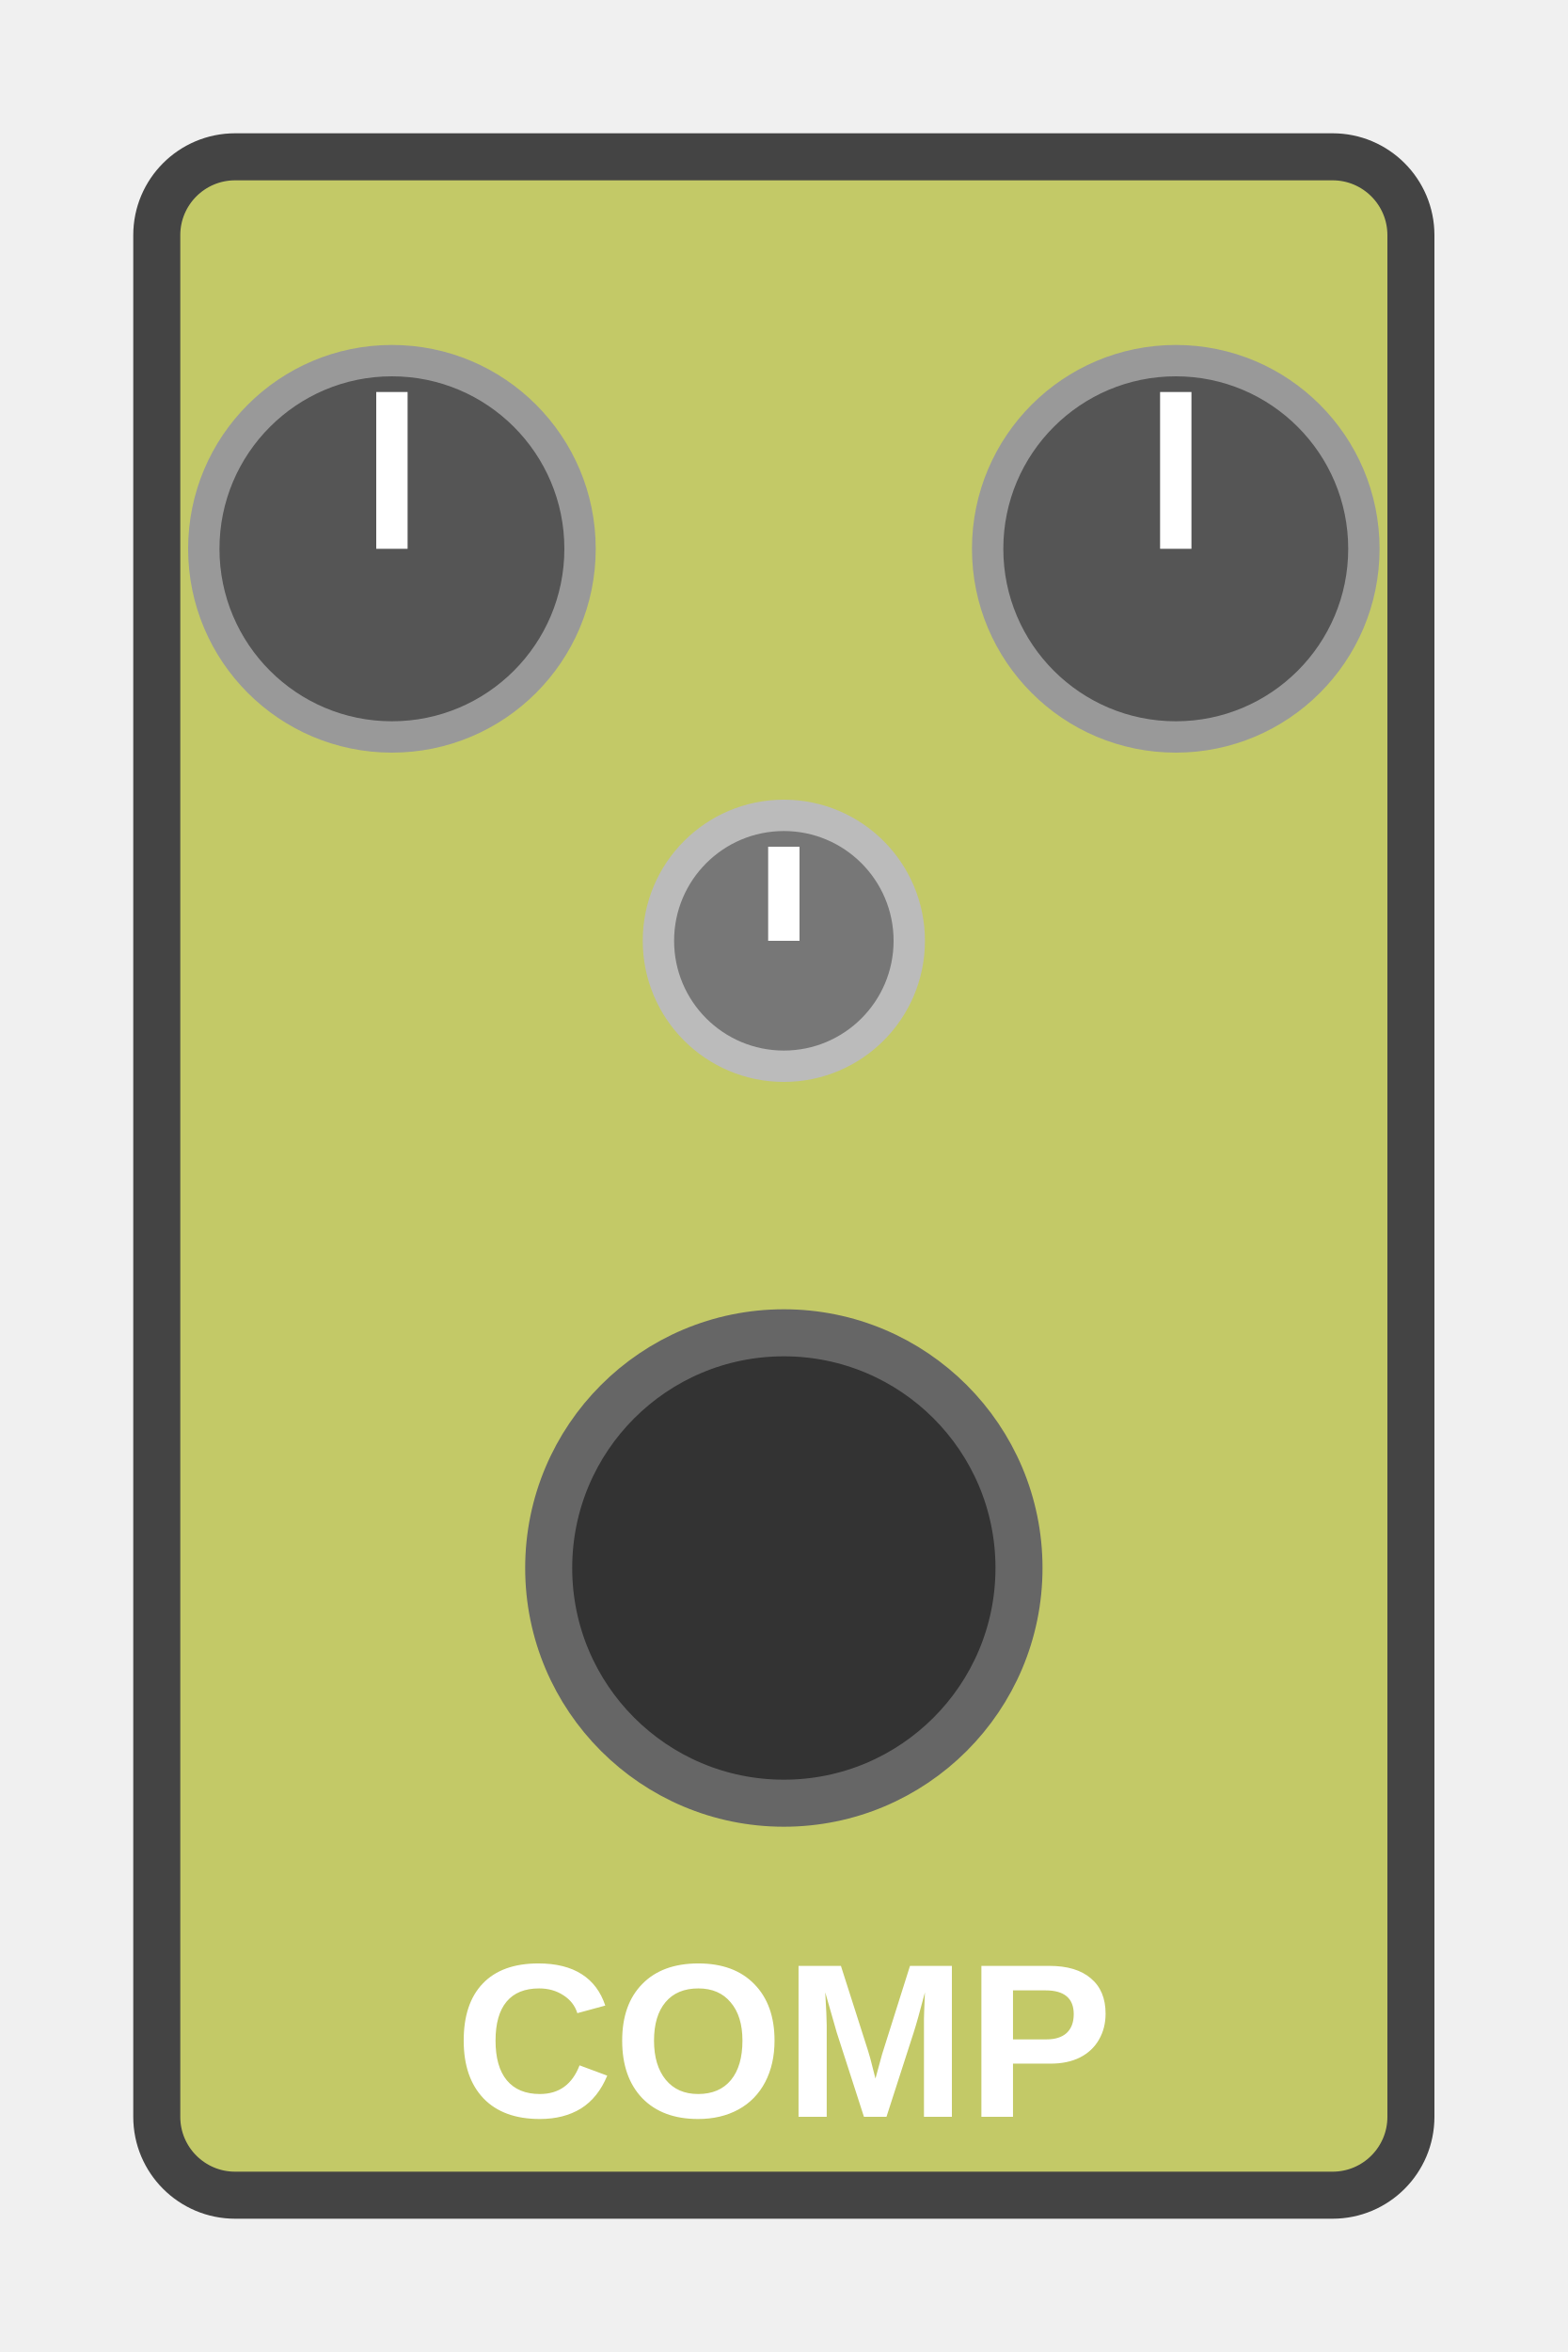
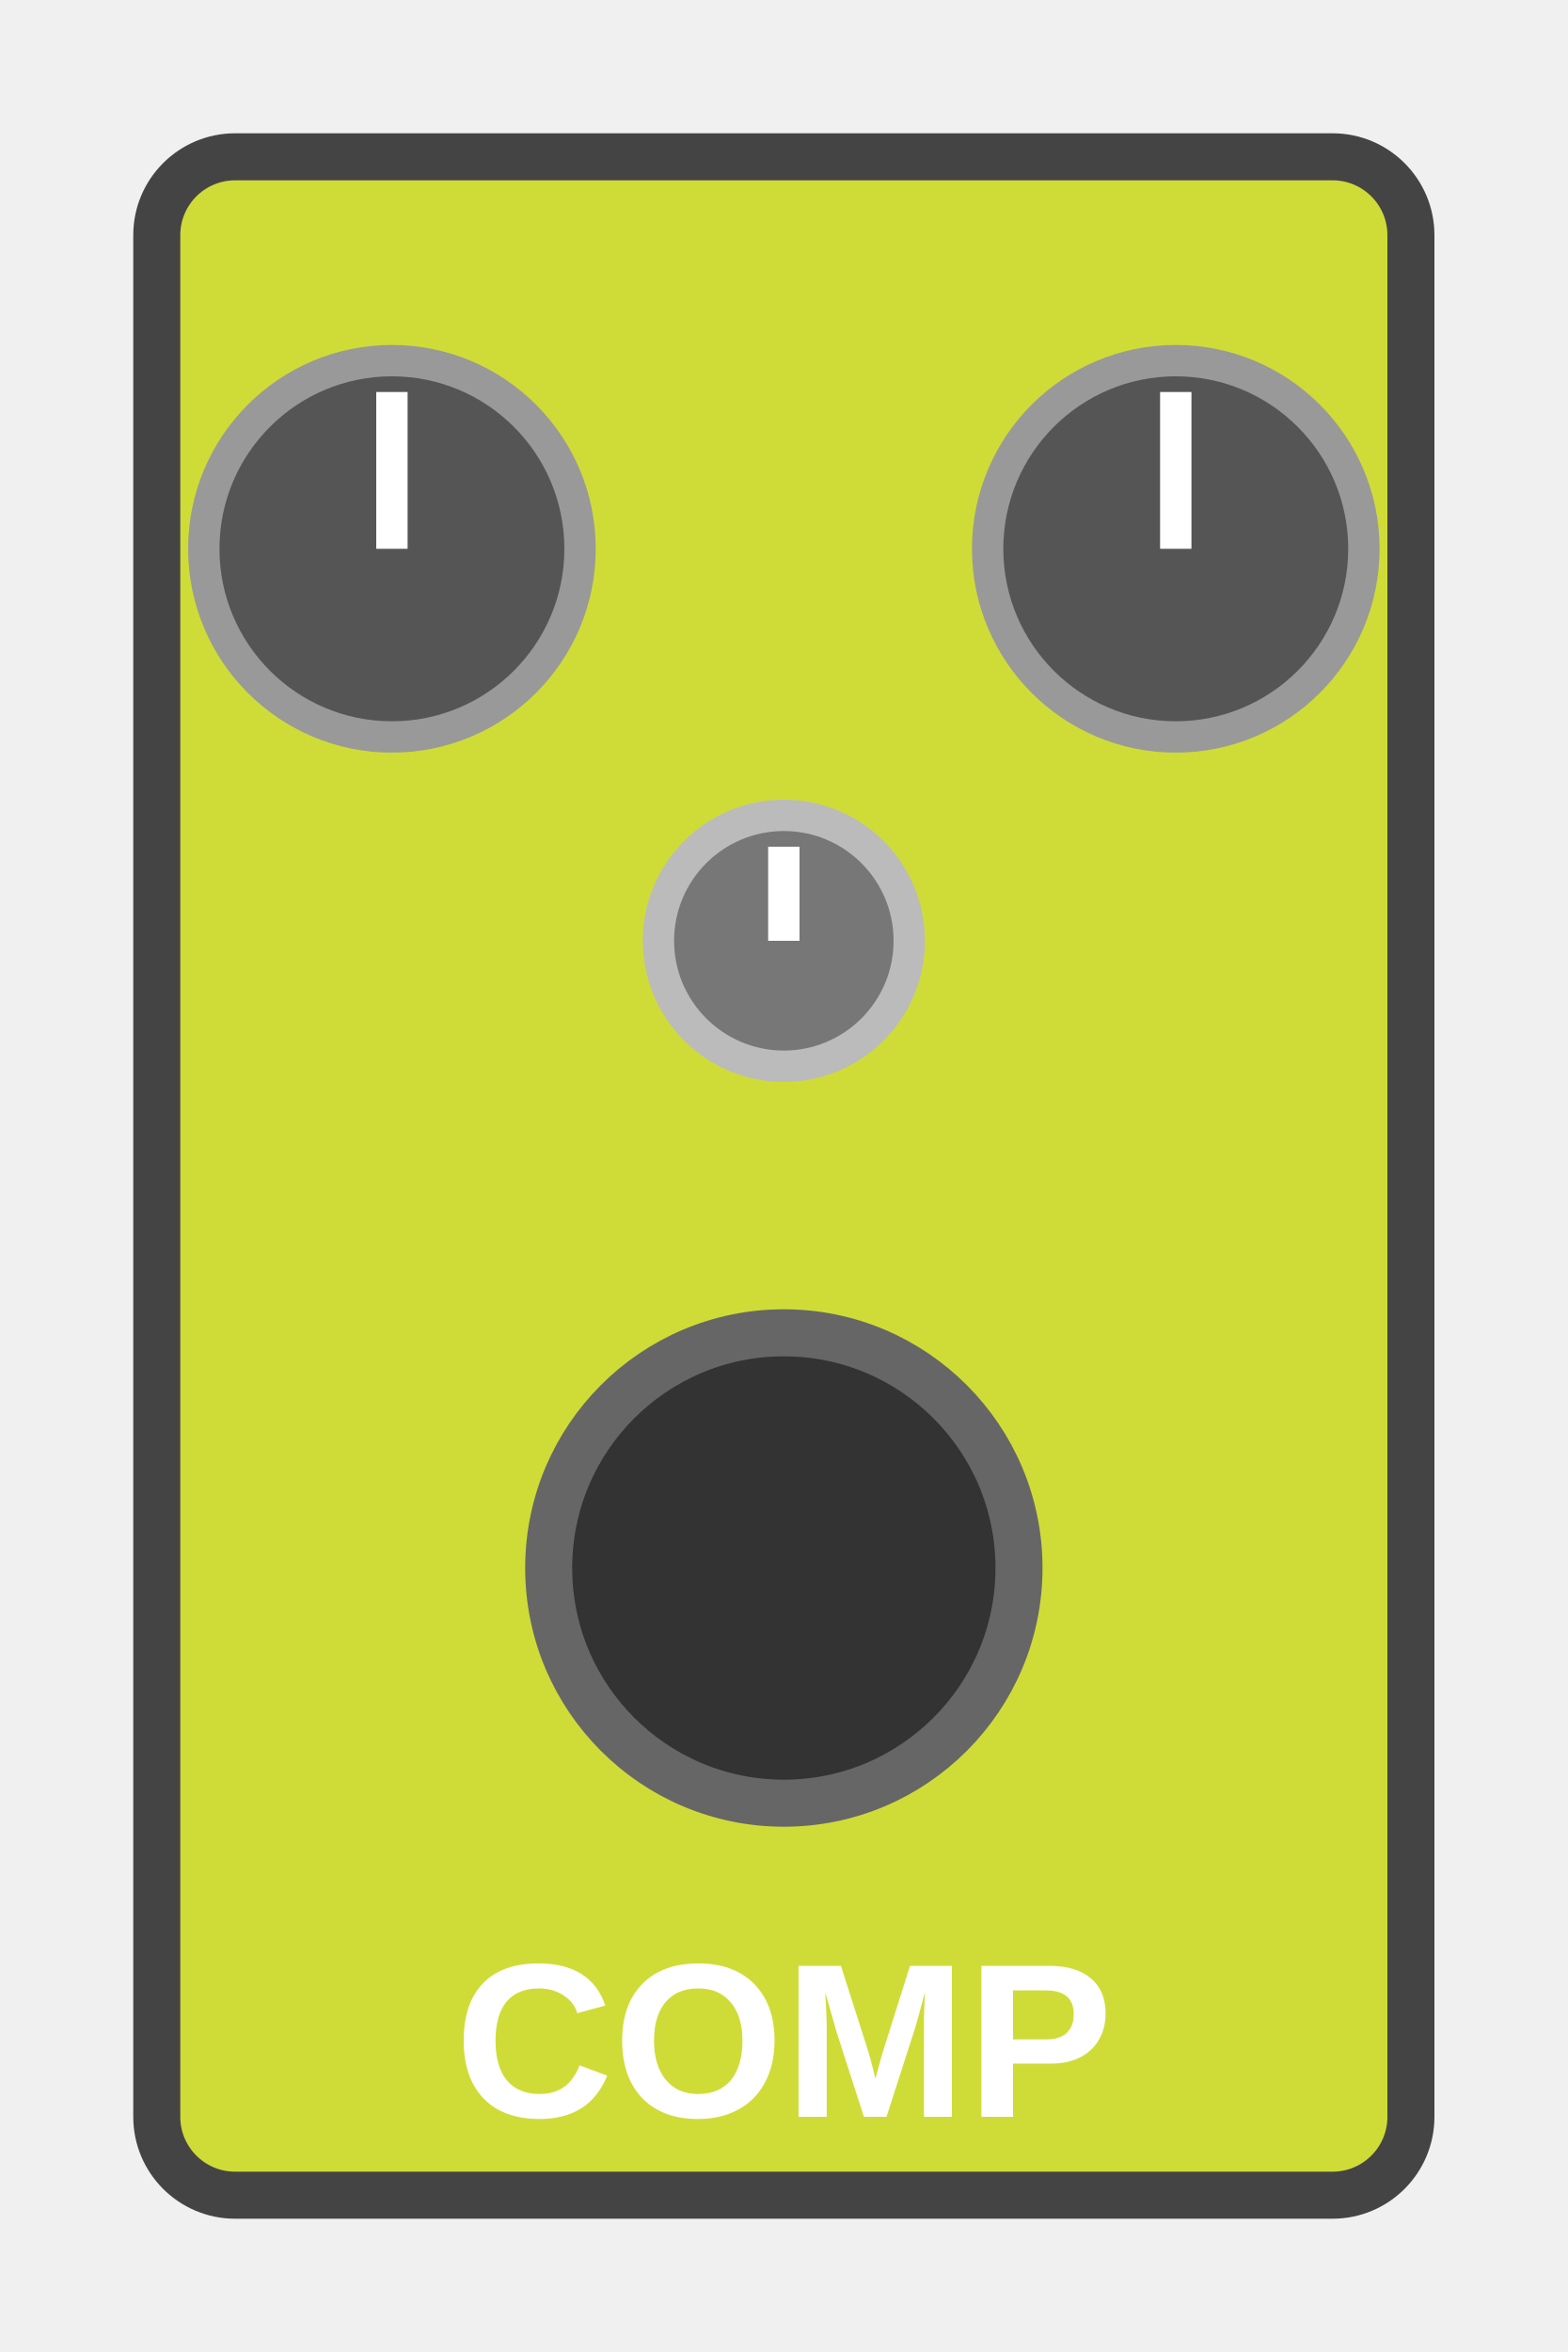
<svg xmlns="http://www.w3.org/2000/svg" width="100" height="150" viewBox="0 0 100 150">
-   <rect x="10" y="10" width="80" height="130" rx="5" fill="#c3c967" stroke="#444" stroke-width="3" />
+   <rect x="10" y="10" width="80" height="130" rx="5" fill="#cfdc37" stroke="#444" stroke-width="3" />
  <circle cx="25" cy="35" r="12" fill="#555" stroke="#999" stroke-width="2" />
  <circle cx="75" cy="35" r="12" fill="#555" stroke="#999" stroke-width="2" />
  <line x1="25" y1="35" x2="25" y2="25" stroke="white" stroke-width="2" />
  <line x1="75" y1="35" x2="75" y2="25" stroke="white" stroke-width="2" />
  <circle cx="50" cy="60" r="8" fill="#777" stroke="#BBB" stroke-width="2" />
  <line x1="50" y1="60" x2="50" y2="54" stroke="white" stroke-width="2" />
  <circle cx="50" cy="100" r="15" fill="#333" stroke="#666" stroke-width="3" />
  <text x="50" y="135" font-size="14" fill="white" font-family="Arial" font-weight="bold" text-anchor="middle">
    COMP
  </text>
</svg>
